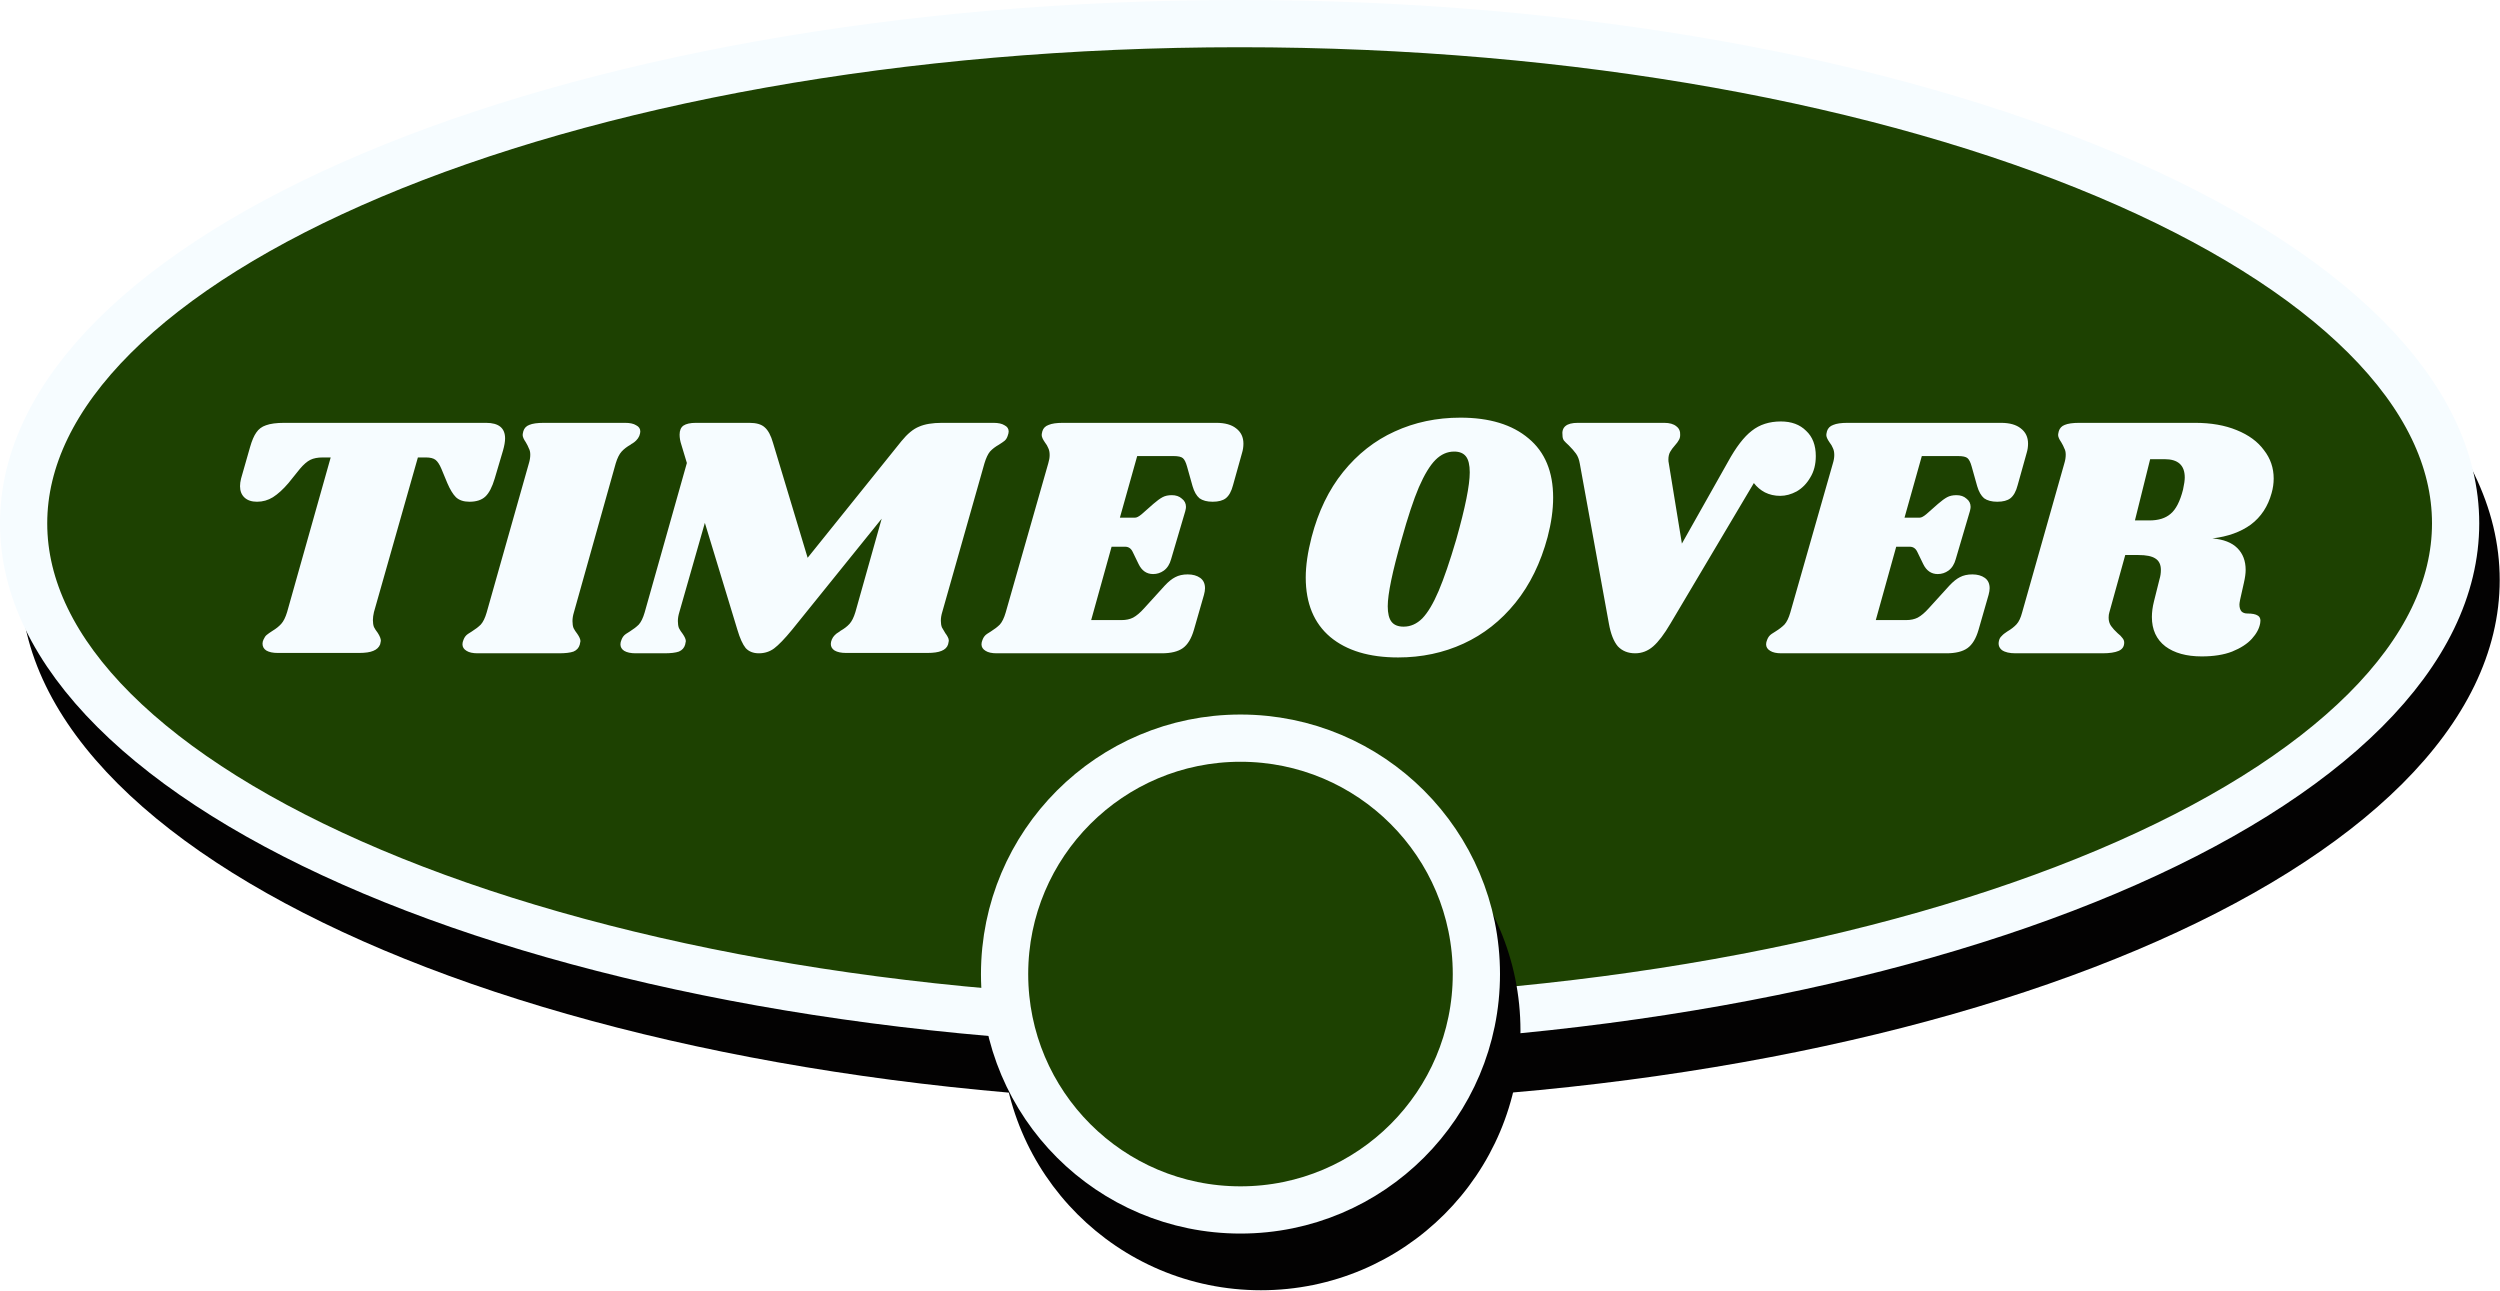
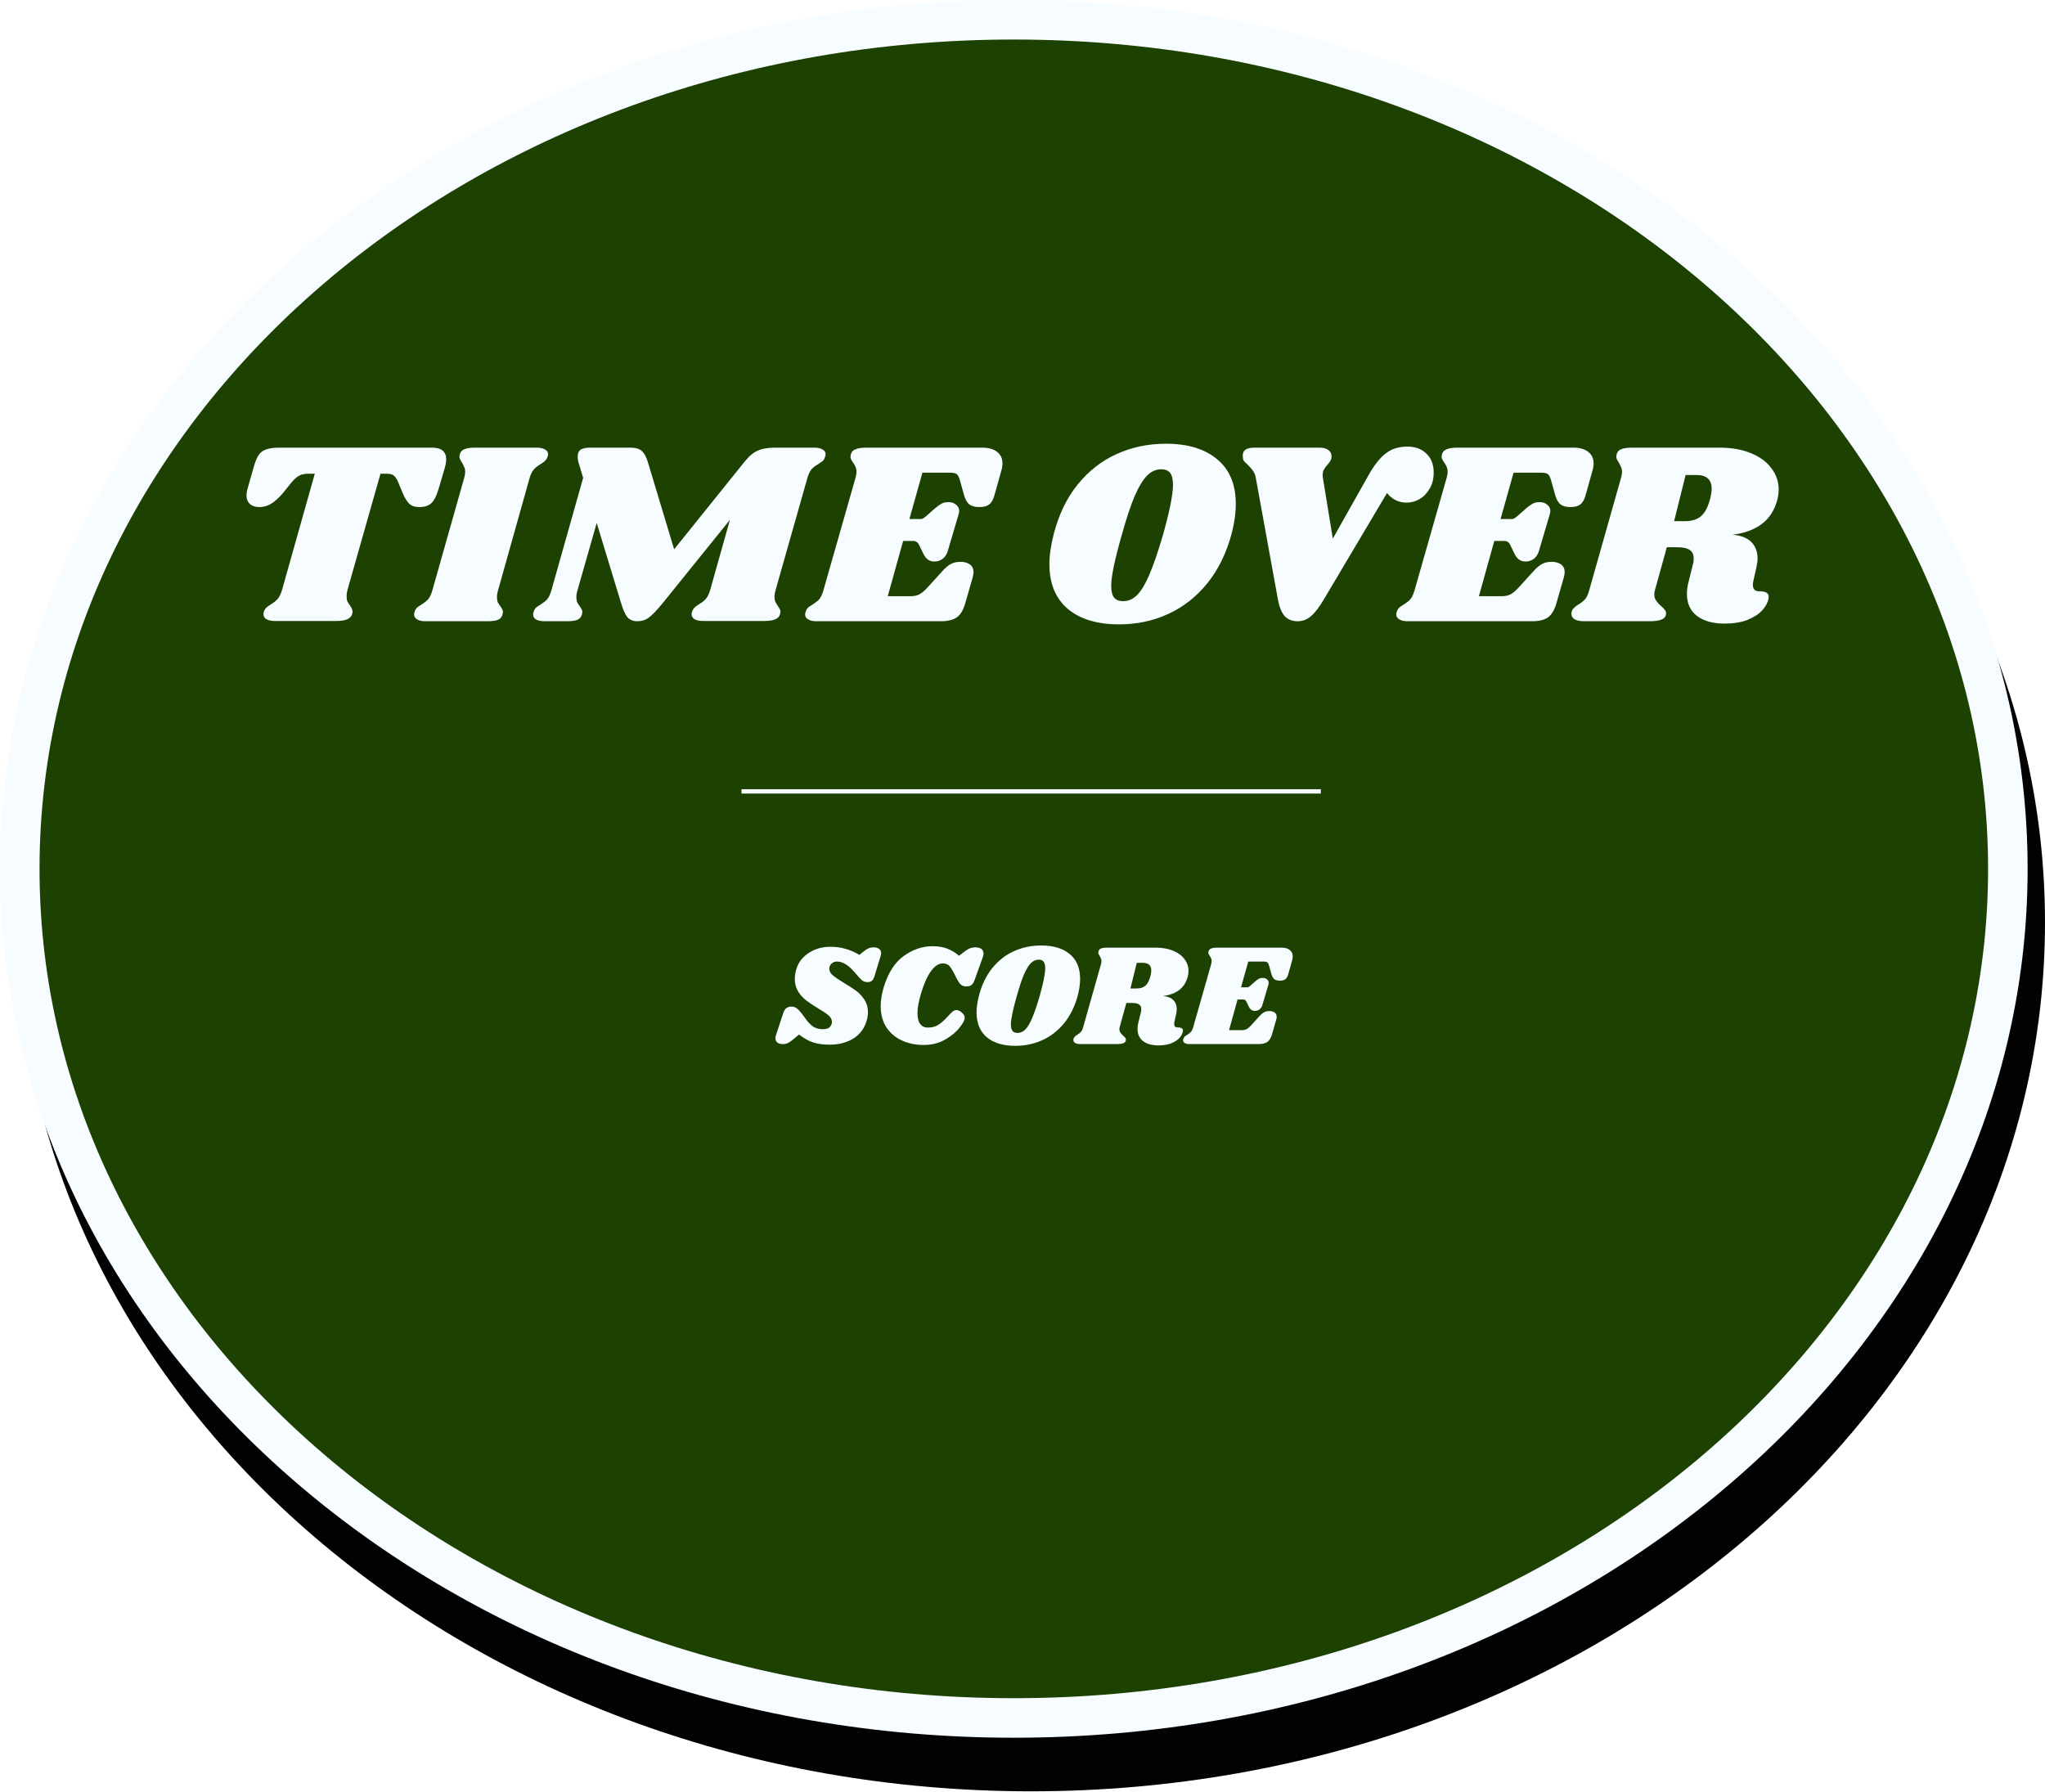
- <svg xmlns="http://www.w3.org/2000/svg" width="1445" height="746" viewBox="0 0 1445 746" fill="none">
-   <ellipse cx="728.33" cy="335.26" rx="716.5" ry="302.5" fill="#030202" />
-   <path d="M1419.35 302.5C1419.35 339.577 1401.61 376.09 1367.05 410.586C1332.44 445.135 1281.66 476.875 1217.83 503.825C1090.22 557.7 912.984 591.35 716.5 591.35C520.016 591.35 342.776 557.7 215.167 503.825C151.335 476.875 100.561 445.135 65.949 410.586C31.39 376.09 13.65 339.577 13.65 302.5C13.65 265.423 31.39 228.91 65.949 194.414C100.561 159.865 151.335 128.125 215.167 101.175C342.776 47.3 520.016 13.65 716.5 13.65C912.984 13.65 1090.22 47.3 1217.83 101.175C1281.66 128.125 1332.44 159.865 1367.05 194.414C1401.61 228.91 1419.35 265.423 1419.35 302.5Z" fill="#1D4101" stroke="#F6FCFF" stroke-width="27.3" />
-   <path d="M280.939 244.405C288.273 244.405 291.939 247.405 291.939 253.405C291.939 255.272 291.539 257.605 290.739 260.405L285.939 276.605C284.473 281.538 282.673 285.005 280.539 287.005C278.406 289.005 275.339 290.005 271.339 290.005C268.006 290.005 265.406 289.138 263.539 287.405C261.806 285.672 260.139 282.938 258.539 279.205L255.139 271.005C254.073 268.472 252.939 266.738 251.739 265.805C250.539 264.872 248.673 264.405 246.139 264.405H241.539L216.139 353.805C215.739 355.538 215.539 357.072 215.539 358.405C215.539 360.005 215.739 361.338 216.139 362.405C216.673 363.472 217.406 364.605 218.339 365.805C219.539 367.672 220.139 369.205 220.139 370.405C220.139 370.672 220.006 371.338 219.739 372.405C219.073 374.138 217.739 375.405 215.739 376.205C213.873 377.005 211.139 377.405 207.539 377.405H160.539C157.739 377.405 155.539 376.938 153.939 376.005C152.473 375.072 151.739 373.738 151.739 372.005C151.739 371.205 151.939 370.405 152.339 369.605C152.873 368.405 153.473 367.538 154.139 367.005C154.939 366.338 156.073 365.538 157.539 364.605C159.539 363.405 161.206 362.072 162.539 360.605C163.873 359.138 165.006 356.872 165.939 353.805L191.139 264.405H186.539C183.606 264.405 181.206 264.872 179.339 265.805C177.473 266.738 175.473 268.472 173.339 271.005L166.739 279.205C163.673 282.805 160.673 285.538 157.739 287.405C154.939 289.138 151.873 290.005 148.539 290.005C145.473 290.005 143.073 289.205 141.339 287.605C139.606 286.005 138.739 283.805 138.739 281.005C138.739 279.672 138.939 278.205 139.339 276.605L144.539 258.405C145.606 254.672 146.806 251.872 148.139 250.005C149.473 248.005 151.339 246.605 153.739 245.805C156.273 244.872 159.806 244.405 164.339 244.405H280.939ZM361.297 244.405C364.097 244.405 366.23 244.872 367.697 245.805C369.297 246.605 370.097 247.805 370.097 249.405C370.097 250.072 369.897 250.938 369.497 252.005C369.097 252.938 368.497 253.805 367.697 254.605C367.03 255.272 366.364 255.805 365.697 256.205C365.164 256.472 364.764 256.738 364.497 257.005C362.364 258.205 360.63 259.538 359.297 261.005C357.964 262.472 356.83 264.738 355.897 267.805L331.697 354.005C331.164 355.738 330.897 357.405 330.897 359.005C330.897 360.605 331.097 361.938 331.497 363.005C332.03 364.072 332.764 365.205 333.697 366.405C334.897 368.138 335.497 369.538 335.497 370.605C335.497 370.872 335.364 371.538 335.097 372.605C334.564 374.472 333.364 375.805 331.497 376.605C329.63 377.272 326.83 377.605 323.097 377.605H276.097C273.297 377.605 271.164 377.138 269.697 376.205C268.097 375.272 267.297 374.005 267.297 372.405C267.297 371.605 267.497 370.738 267.897 369.805C268.43 368.338 269.297 367.205 270.497 366.405C271.697 365.605 272.43 365.138 272.697 365.005C274.83 363.672 276.564 362.338 277.897 361.005C279.23 359.538 280.364 357.205 281.297 354.005L305.697 267.805C306.23 266.072 306.497 264.405 306.497 262.805C306.497 261.338 306.23 260.138 305.697 259.205C305.297 258.138 304.697 256.938 303.897 255.605C302.697 253.872 302.097 252.472 302.097 251.405C302.097 251.005 302.23 250.272 302.497 249.205C303.03 247.472 304.164 246.272 305.897 245.605C307.764 244.805 310.564 244.405 314.297 244.405H361.297ZM574.211 244.405C577.011 244.405 579.144 244.872 580.611 245.805C582.211 246.605 583.011 247.805 583.011 249.405C583.011 250.072 582.811 250.938 582.411 252.005C582.011 253.205 581.411 254.138 580.611 254.805C579.944 255.338 578.878 256.072 577.411 257.005C575.278 258.205 573.544 259.538 572.211 261.005C571.011 262.472 569.944 264.738 569.011 267.805L544.611 353.805C544.078 355.538 543.811 357.205 543.811 358.805C543.811 360.272 544.011 361.538 544.411 362.605C544.944 363.538 545.611 364.672 546.411 366.005C546.944 366.672 547.411 367.405 547.811 368.205C548.211 368.872 548.411 369.605 548.411 370.405C548.411 370.672 548.278 371.338 548.011 372.405C547.478 374.138 546.211 375.405 544.211 376.205C542.344 377.005 539.611 377.405 536.011 377.405H489.011C486.211 377.405 484.011 376.938 482.411 376.005C480.944 375.072 480.211 373.805 480.211 372.205C480.211 371.405 480.411 370.538 480.811 369.605C481.211 368.672 481.744 367.872 482.411 367.205C483.211 366.405 483.878 365.872 484.411 365.605C485.078 365.205 485.544 364.872 485.811 364.605C487.944 363.405 489.678 362.072 491.011 360.605C492.344 359.138 493.478 356.872 494.411 353.805L509.611 299.805L457.811 364.005C453.544 369.205 450.078 372.805 447.411 374.805C444.878 376.672 441.944 377.605 438.611 377.605C435.411 377.605 432.878 376.605 431.011 374.605C429.278 372.472 427.678 368.938 426.211 364.005L407.411 302.205L392.611 354.005C392.078 355.738 391.811 357.405 391.811 359.005C391.811 360.605 392.011 361.938 392.411 363.005C392.944 364.072 393.678 365.205 394.611 366.405C395.811 368.138 396.411 369.538 396.411 370.605C396.411 370.872 396.278 371.538 396.011 372.605C395.478 374.472 394.278 375.805 392.411 376.605C390.544 377.272 387.744 377.605 384.011 377.605H367.411C364.611 377.605 362.411 377.138 360.811 376.205C359.344 375.272 358.611 374.005 358.611 372.405C358.611 371.605 358.811 370.738 359.211 369.805C359.744 368.338 360.611 367.205 361.811 366.405C363.011 365.605 363.744 365.138 364.011 365.005C366.144 363.672 367.878 362.338 369.211 361.005C370.544 359.538 371.678 357.205 372.611 354.005L397.011 267.605L393.811 257.005C393.144 255.005 392.811 253.072 392.811 251.205C392.811 248.805 393.544 247.072 395.011 246.005C396.611 244.938 399.011 244.405 402.211 244.405H433.211C437.211 244.405 440.144 245.272 442.011 247.005C444.011 248.738 445.611 251.738 446.811 256.005L466.811 322.405L521.011 255.005C524.478 250.738 527.878 247.938 531.211 246.605C534.544 245.138 538.944 244.405 544.411 244.405H574.211ZM703.097 244.405C708.03 244.405 711.83 245.472 714.497 247.605C717.297 249.738 718.697 252.672 718.697 256.405C718.697 258.272 718.43 260.072 717.897 261.805L712.697 280.405C711.764 284.005 710.364 286.538 708.497 288.005C706.764 289.338 704.23 290.005 700.897 290.005C697.697 290.005 695.164 289.338 693.297 288.005C691.564 286.538 690.23 284.205 689.297 281.005L686.097 269.605C685.43 267.205 684.63 265.605 683.697 264.805C682.764 264.005 680.964 263.605 678.297 263.605H657.297L647.297 299.205H656.097C657.03 299.205 658.297 298.538 659.897 297.205L666.697 291.205C668.697 289.472 670.43 288.205 671.897 287.405C673.364 286.605 675.164 286.205 677.297 286.205C679.697 286.205 681.63 286.872 683.097 288.205C684.697 289.405 685.497 291.005 685.497 293.005C685.497 293.538 685.364 294.338 685.097 295.405L676.897 323.205C676.097 326.138 674.697 328.338 672.697 329.805C670.83 331.138 668.764 331.805 666.497 331.805C662.764 331.805 659.964 329.872 658.097 326.005L654.697 319.005C653.764 317.005 652.297 316.005 650.297 316.005H642.497L630.697 358.405H648.297C650.83 358.405 653.03 357.938 654.897 357.005C656.897 355.938 659.03 354.138 661.297 351.605L673.297 338.405C675.43 336.138 677.43 334.538 679.297 333.605C681.297 332.538 683.697 332.005 686.497 332.005C689.43 332.005 691.83 332.672 693.697 334.005C695.564 335.338 696.497 337.338 696.497 340.005C696.497 341.072 696.297 342.338 695.897 343.805L690.097 364.005C688.63 369.072 686.497 372.605 683.697 374.605C680.897 376.605 676.83 377.605 671.497 377.605H576.097C573.297 377.605 571.164 377.138 569.697 376.205C568.097 375.272 567.297 374.005 567.297 372.405C567.297 371.605 567.497 370.738 567.897 369.805C568.43 368.338 569.297 367.205 570.497 366.405C571.697 365.605 572.43 365.138 572.697 365.005C574.83 363.672 576.564 362.338 577.897 361.005C579.23 359.538 580.364 357.205 581.297 354.005L605.897 267.805C606.43 266.072 606.697 264.472 606.697 263.005C606.697 261.405 606.43 260.072 605.897 259.005C605.497 257.938 604.83 256.805 603.897 255.605C602.697 253.872 602.097 252.472 602.097 251.405C602.097 251.005 602.23 250.272 602.497 249.205C603.03 247.472 604.23 246.272 606.097 245.605C607.964 244.805 610.697 244.405 614.297 244.405H703.097ZM844.116 241.405C860.916 241.405 874.049 245.405 883.516 253.405C892.982 261.272 897.716 272.672 897.716 287.605C897.716 294.672 896.649 302.272 894.516 310.405C890.516 325.338 884.316 338.005 875.916 348.405C867.516 358.805 857.516 366.672 845.916 372.005C834.316 377.338 821.716 380.005 808.116 380.005C791.449 380.005 778.382 376.072 768.916 368.205C759.449 360.205 754.716 348.738 754.716 333.805C754.716 327.005 755.849 319.205 758.116 310.405C761.982 295.605 768.049 283.072 776.316 272.805C784.716 262.405 794.649 254.605 806.116 249.405C817.716 244.072 830.382 241.405 844.116 241.405ZM840.516 261.005C836.516 261.005 832.916 262.605 829.716 265.805C826.516 269.005 823.316 274.272 820.116 281.605C817.049 288.805 813.716 298.872 810.116 311.805C804.782 330.472 802.116 343.338 802.116 350.405C802.116 354.538 802.849 357.538 804.316 359.405C805.782 361.272 808.116 362.205 811.316 362.205C815.316 362.205 818.916 360.605 822.116 357.405C825.316 354.072 828.449 348.805 831.516 341.605C834.582 334.405 837.982 324.472 841.716 311.805C846.916 293.405 849.516 280.472 849.516 273.005C849.516 268.738 848.782 265.672 847.316 263.805C845.849 261.938 843.582 261.005 840.516 261.005ZM1049.53 263.605C1049.53 268.405 1048.47 272.538 1046.33 276.005C1044.33 279.472 1041.73 282.138 1038.53 284.005C1035.33 285.738 1032.13 286.605 1028.93 286.605C1025.73 286.605 1022.8 285.938 1020.13 284.605C1017.6 283.272 1015.47 281.472 1013.73 279.205L965.533 360.405C961.933 366.538 958.6 370.938 955.533 373.605C952.466 376.272 949 377.605 945.133 377.605C941 377.605 937.666 376.272 935.133 373.605C932.733 370.805 931 366.405 929.933 360.405L913.133 268.005C912.733 265.605 912 263.672 910.933 262.205C909.866 260.738 908.466 259.138 906.733 257.405C905.4 256.205 904.466 255.272 903.933 254.605C903.4 253.805 903.133 252.872 903.133 251.805C902.466 246.872 905.4 244.405 911.933 244.405H961.933C965 244.405 967.333 245.072 968.933 246.405C970.533 247.605 971.266 249.272 971.133 251.405C971.133 252.605 970.866 253.605 970.333 254.405C969.933 255.205 969.2 256.205 968.133 257.405C966.933 258.738 966 260.005 965.333 261.205C964.666 262.405 964.333 263.872 964.333 265.605C964.333 266.405 964.4 267.072 964.533 267.605L972.133 314.205L998.733 267.005C1003.4 258.472 1008 252.472 1012.53 249.005C1017.07 245.405 1022.67 243.605 1029.33 243.605C1035.47 243.605 1040.33 245.405 1043.93 249.005C1047.67 252.472 1049.53 257.338 1049.53 263.605ZM1156.61 244.405C1161.55 244.405 1165.35 245.472 1168.01 247.605C1170.81 249.738 1172.21 252.672 1172.21 256.405C1172.21 258.272 1171.95 260.072 1171.41 261.805L1166.21 280.405C1165.28 284.005 1163.88 286.538 1162.01 288.005C1160.28 289.338 1157.75 290.005 1154.41 290.005C1151.21 290.005 1148.68 289.338 1146.81 288.005C1145.08 286.538 1143.75 284.205 1142.81 281.005L1139.61 269.605C1138.95 267.205 1138.15 265.605 1137.21 264.805C1136.28 264.005 1134.48 263.605 1131.81 263.605H1110.81L1100.81 299.205H1109.61C1110.55 299.205 1111.81 298.538 1113.41 297.205L1120.21 291.205C1122.21 289.472 1123.95 288.205 1125.41 287.405C1126.88 286.605 1128.68 286.205 1130.81 286.205C1133.21 286.205 1135.15 286.872 1136.61 288.205C1138.21 289.405 1139.01 291.005 1139.01 293.005C1139.01 293.538 1138.88 294.338 1138.61 295.405L1130.41 323.205C1129.61 326.138 1128.21 328.338 1126.21 329.805C1124.35 331.138 1122.28 331.805 1120.01 331.805C1116.28 331.805 1113.48 329.872 1111.61 326.005L1108.21 319.005C1107.28 317.005 1105.81 316.005 1103.81 316.005H1096.01L1084.21 358.405H1101.81C1104.35 358.405 1106.55 357.938 1108.41 357.005C1110.41 355.938 1112.55 354.138 1114.81 351.605L1126.81 338.405C1128.95 336.138 1130.95 334.538 1132.81 333.605C1134.81 332.538 1137.21 332.005 1140.01 332.005C1142.95 332.005 1145.35 332.672 1147.21 334.005C1149.08 335.338 1150.01 337.338 1150.01 340.005C1150.01 341.072 1149.81 342.338 1149.41 343.805L1143.61 364.005C1142.15 369.072 1140.01 372.605 1137.21 374.605C1134.41 376.605 1130.35 377.605 1125.01 377.605H1029.61C1026.81 377.605 1024.68 377.138 1023.21 376.205C1021.61 375.272 1020.81 374.005 1020.81 372.405C1020.81 371.605 1021.01 370.738 1021.41 369.805C1021.95 368.338 1022.81 367.205 1024.01 366.405C1025.21 365.605 1025.95 365.138 1026.21 365.005C1028.35 363.672 1030.08 362.338 1031.41 361.005C1032.75 359.538 1033.88 357.205 1034.81 354.005L1059.41 267.805C1059.95 266.072 1060.21 264.472 1060.21 263.005C1060.21 261.405 1059.95 260.072 1059.41 259.005C1059.01 257.938 1058.35 256.805 1057.41 255.605C1056.21 253.872 1055.61 252.472 1055.61 251.405C1055.61 251.005 1055.75 250.272 1056.01 249.205C1056.55 247.472 1057.75 246.272 1059.61 245.605C1061.48 244.805 1064.21 244.405 1067.81 244.405H1156.61ZM1312.99 285.005C1310.86 292.738 1306.86 298.805 1300.99 303.205C1295.13 307.472 1287.73 310.138 1278.79 311.205C1285.19 311.738 1289.99 313.605 1293.19 316.805C1296.39 320.005 1297.99 324.205 1297.99 329.405C1297.99 331.405 1297.66 333.872 1296.99 336.805L1294.79 346.605C1294.53 347.938 1294.39 348.872 1294.39 349.405C1294.39 351.138 1294.79 352.472 1295.59 353.405C1296.39 354.205 1297.53 354.605 1298.99 354.605C1301.79 354.605 1303.79 355.005 1304.99 355.805C1306.33 356.605 1306.79 358.072 1306.39 360.205C1305.86 363.272 1304.26 366.272 1301.59 369.205C1298.93 372.138 1295.13 374.605 1290.19 376.605C1285.39 378.472 1279.53 379.405 1272.59 379.405C1263.79 379.405 1256.79 377.472 1251.59 373.605C1246.39 369.605 1243.79 363.938 1243.79 356.605C1243.79 353.805 1244.19 350.805 1244.99 347.605L1248.19 334.805C1248.73 333.072 1248.99 331.272 1248.99 329.405C1248.99 326.338 1247.93 324.138 1245.79 322.805C1243.79 321.472 1240.53 320.805 1235.99 320.805H1228.39L1219.19 354.005C1218.93 354.805 1218.79 355.805 1218.79 357.005C1218.79 358.872 1219.26 360.472 1220.19 361.805C1221.13 363.138 1222.39 364.538 1223.99 366.005C1225.19 366.938 1226.13 367.872 1226.79 368.805C1227.46 369.605 1227.79 370.472 1227.79 371.405C1227.79 373.672 1226.73 375.272 1224.59 376.205C1222.46 377.138 1219.33 377.605 1215.19 377.605H1164.99C1161.53 377.605 1158.93 377.005 1157.19 375.805C1155.46 374.472 1154.86 372.672 1155.39 370.405C1155.66 369.205 1156.19 368.272 1156.99 367.605C1157.66 366.805 1158.73 365.938 1160.19 365.005C1162.46 363.672 1164.26 362.272 1165.59 360.805C1166.93 359.338 1167.99 357.072 1168.79 354.005L1193.19 267.805C1193.73 266.072 1193.99 264.405 1193.99 262.805C1193.99 261.338 1193.73 260.138 1193.19 259.205C1192.79 258.138 1192.19 256.938 1191.39 255.605C1190.19 253.872 1189.59 252.472 1189.59 251.405C1189.59 251.005 1189.73 250.272 1189.99 249.205C1190.53 247.472 1191.66 246.272 1193.39 245.605C1195.26 244.805 1198.06 244.405 1201.79 244.405H1268.79C1277.99 244.405 1285.99 245.805 1292.79 248.605C1299.73 251.405 1304.99 255.272 1308.59 260.205C1312.33 265.005 1314.19 270.472 1314.19 276.605C1314.19 279.405 1313.79 282.205 1312.99 285.005ZM1261.79 283.005C1262.46 279.938 1262.79 277.605 1262.79 276.005C1262.79 268.938 1258.93 265.405 1251.19 265.405H1242.79L1233.99 300.805H1242.39C1247.59 300.805 1251.66 299.538 1254.59 297.005C1257.66 294.472 1260.06 289.805 1261.79 283.005Z" fill="#F6FCFF" />
-   <circle cx="728.83" cy="595.76" r="150" fill="#030202" />
-   <circle cx="717" cy="563" r="136.35" fill="#1D4101" stroke="#F6FCFF" stroke-width="27.3" />
+ <svg xmlns="http://www.w3.org/2000/svg" width="1412" height="1237" viewBox="0 0 1412 1237" fill="none">
+   <ellipse cx="712" cy="637" rx="700" ry="600" fill="#030202" />
+   <path d="M1386.35 600C1386.35 921.934 1081.11 1186.35 700 1186.35C318.889 1186.35 13.65 921.934 13.65 600C13.65 278.066 318.889 13.65 700 13.65C1081.11 13.65 1386.35 278.066 1386.35 600Z" fill="#1D4101" stroke="#F6FCFF" stroke-width="27.3" />
+   <path d="M573.4 653.8C577.133 653.8 580.567 654.267 583.7 655.2C586.9 656.067 590.133 657.467 593.4 659.4L595.7 657.5C597.3 656.233 598.6 655.367 599.6 654.9C600.667 654.433 601.867 654.2 603.2 654.2C604.8 654.2 606.067 654.567 607 655.3C607.933 655.967 608.4 656.967 608.4 658.3C608.4 658.833 608.3 659.4 608.1 660L603.9 673.8C603.433 675.4 602.833 676.533 602.1 677.2C601.433 677.867 600.4 678.2 599 678.2C597.533 678.2 596.233 677.767 595.1 676.9C594.033 675.967 592.333 674.1 590 671.3C587.667 668.633 585.533 666.767 583.6 665.7C581.733 664.567 579.8 664 577.8 664C576.333 664 575.1 664.5 574.1 665.5C573.1 666.433 572.6 667.6 572.6 669C572.6 670.6 573.4 672.1 575 673.5C576.6 674.833 579.1 676.533 582.5 678.6C585.967 680.667 588.833 682.533 591.1 684.2C593.367 685.867 595.3 687.933 596.9 690.4C598.5 692.867 599.3 695.7 599.3 698.9C599.3 700.967 598.967 703.033 598.3 705.1C596.7 710.433 593.6 714.5 589 717.3C584.4 720.033 579.033 721.4 572.9 721.4C568.3 721.4 564.433 720.867 561.3 719.8C558.167 718.733 554.967 716.933 551.7 714.4L548.1 717.4C546.433 718.8 545.067 719.767 544 720.3C542.933 720.767 541.733 721 540.4 721C538.867 721 537.633 720.633 536.7 719.9C535.833 719.167 535.4 718.167 535.4 716.9C535.4 716.233 535.533 715.533 535.8 714.8L540.7 699.9C541.233 698.167 541.967 696.933 542.9 696.2C543.833 695.467 545.033 695.1 546.5 695.1C548.033 695.1 549.4 695.633 550.6 696.7C551.867 697.767 553.5 699.7 555.5 702.5C557.633 705.567 559.6 707.7 561.4 708.9C563.267 710.1 565.467 710.7 568 710.7C569.8 710.7 571.167 710.433 572.1 709.9C573.1 709.3 573.8 708.367 574.2 707.1C574.333 706.767 574.4 706.267 574.4 705.6C574.4 704 573.633 702.533 572.1 701.2C570.567 699.867 568.2 698.267 565 696.4C561.6 694.333 558.833 692.5 556.7 690.9C554.567 689.233 552.7 687.167 551.1 684.7C549.567 682.233 548.8 679.333 548.8 676C548.8 673.667 549.167 671.367 549.9 669.1C551.3 664.5 554.167 660.8 558.5 658C562.833 655.2 567.8 653.8 573.4 653.8ZM637.792 721.6C632.192 721.6 627.159 720.567 622.692 718.5C618.226 716.433 614.659 713.4 611.992 709.4C609.392 705.333 608.092 700.433 608.092 694.7C608.092 690.7 608.792 686.367 610.192 681.7C613.259 671.7 617.892 664.5 624.092 660.1C630.292 655.633 636.926 653.4 643.992 653.4C647.792 653.4 651.159 653.967 654.092 655.1C657.026 656.233 659.726 657.867 662.192 660L664.892 657.9C666.692 656.5 668.192 655.533 669.392 655C670.659 654.467 672.059 654.2 673.592 654.2C675.259 654.2 676.592 654.567 677.592 655.3C678.592 656.033 679.092 657.1 679.092 658.5C679.092 659.233 678.959 659.967 678.692 660.7L673.092 676.3C672.492 678.1 671.759 679.367 670.892 680.1C670.092 680.833 668.859 681.2 667.192 681.2C665.459 681.2 664.026 680.6 662.892 679.4C661.826 678.133 660.592 676 659.192 673C657.592 669.867 656.292 667.8 655.292 666.8C654.292 665.8 652.826 665.3 650.892 665.3C648.159 665.3 645.526 667 642.992 670.4C640.459 673.733 638.159 678.767 636.092 685.5C634.359 691.167 633.492 695.9 633.492 699.7C633.492 703.033 634.126 705.533 635.392 707.2C636.659 708.8 638.359 709.6 640.492 709.6C643.626 709.6 646.192 708.9 648.192 707.5C650.259 706.1 652.359 704.2 654.492 701.8C655.826 700.333 656.892 699.267 657.692 698.6C658.559 697.867 659.459 697.5 660.392 697.5C661.592 697.5 662.859 698.1 664.192 699.3C665.526 700.5 666.159 701.7 666.092 702.9C666.159 704.367 664.959 706.633 662.492 709.7C660.092 712.767 656.726 715.533 652.392 718C648.126 720.4 643.259 721.6 637.792 721.6ZM718.977 652.9C727.377 652.9 733.944 654.9 738.677 658.9C743.411 662.833 745.777 668.533 745.777 676C745.777 679.533 745.244 683.333 744.177 687.4C742.177 694.867 739.077 701.2 734.877 706.4C730.677 711.6 725.677 715.533 719.877 718.2C714.077 720.867 707.777 722.2 700.977 722.2C692.644 722.2 686.111 720.233 681.377 716.3C676.644 712.3 674.277 706.567 674.277 699.1C674.277 695.7 674.844 691.8 675.977 687.4C677.911 680 680.944 673.733 685.077 668.6C689.277 663.4 694.244 659.5 699.977 656.9C705.777 654.233 712.111 652.9 718.977 652.9ZM717.177 662.7C715.177 662.7 713.377 663.5 711.777 665.1C710.177 666.7 708.577 669.333 706.977 673C705.444 676.6 703.777 681.633 701.977 688.1C699.311 697.433 697.977 703.867 697.977 707.4C697.977 709.467 698.344 710.967 699.077 711.9C699.811 712.833 700.977 713.3 702.577 713.3C704.577 713.3 706.377 712.5 707.977 710.9C709.577 709.233 711.144 706.6 712.677 703C714.211 699.4 715.911 694.433 717.777 688.1C720.377 678.9 721.677 672.433 721.677 668.7C721.677 666.567 721.311 665.033 720.577 664.1C719.844 663.167 718.711 662.7 717.177 662.7ZM820.017 674.7C818.951 678.567 816.951 681.6 814.017 683.8C811.084 685.933 807.384 687.267 802.917 687.8C806.117 688.067 808.517 689 810.117 690.6C811.717 692.2 812.517 694.3 812.517 696.9C812.517 697.9 812.351 699.133 812.017 700.6L810.917 705.5C810.784 706.167 810.717 706.633 810.717 706.9C810.717 707.767 810.917 708.433 811.317 708.9C811.717 709.3 812.284 709.5 813.017 709.5C814.417 709.5 815.417 709.7 816.017 710.1C816.684 710.5 816.917 711.233 816.717 712.3C816.451 713.833 815.651 715.333 814.317 716.8C812.984 718.267 811.084 719.5 808.617 720.5C806.217 721.433 803.284 721.9 799.817 721.9C795.417 721.9 791.917 720.933 789.317 719C786.717 717 785.417 714.167 785.417 710.5C785.417 709.1 785.617 707.6 786.017 706L787.617 699.6C787.884 698.733 788.017 697.833 788.017 696.9C788.017 695.367 787.484 694.267 786.417 693.6C785.417 692.933 783.784 692.6 781.517 692.6H777.717L773.117 709.2C772.984 709.6 772.917 710.1 772.917 710.7C772.917 711.633 773.151 712.433 773.617 713.1C774.084 713.767 774.717 714.467 775.517 715.2C776.117 715.667 776.584 716.133 776.917 716.6C777.251 717 777.417 717.433 777.417 717.9C777.417 719.033 776.884 719.833 775.817 720.3C774.751 720.767 773.184 721 771.117 721H746.017C744.284 721 742.984 720.7 742.117 720.1C741.251 719.433 740.951 718.533 741.217 717.4C741.351 716.8 741.617 716.333 742.017 716C742.351 715.6 742.884 715.167 743.617 714.7C744.751 714.033 745.651 713.333 746.317 712.6C746.984 711.867 747.517 710.733 747.917 709.2L760.117 666.1C760.384 665.233 760.517 664.4 760.517 663.6C760.517 662.867 760.384 662.267 760.117 661.8C759.917 661.267 759.617 660.667 759.217 660C758.617 659.133 758.317 658.433 758.317 657.9C758.317 657.7 758.384 657.333 758.517 656.8C758.784 655.933 759.351 655.333 760.217 655C761.151 654.6 762.551 654.4 764.417 654.4H797.917C802.517 654.4 806.517 655.1 809.917 656.5C813.384 657.9 816.017 659.833 817.817 662.3C819.684 664.7 820.617 667.433 820.617 670.5C820.617 671.9 820.417 673.3 820.017 674.7ZM794.417 673.7C794.751 672.167 794.917 671 794.917 670.2C794.917 666.667 792.984 664.9 789.117 664.9H784.917L780.517 682.6H784.717C787.317 682.6 789.351 681.967 790.817 680.7C792.351 679.433 793.551 677.1 794.417 673.7ZM884.796 654.4C887.263 654.4 889.163 654.933 890.496 656C891.896 657.067 892.596 658.533 892.596 660.4C892.596 661.333 892.463 662.233 892.196 663.1L889.596 672.4C889.129 674.2 888.429 675.467 887.496 676.2C886.629 676.867 885.363 677.2 883.696 677.2C882.096 677.2 880.829 676.867 879.896 676.2C879.029 675.467 878.363 674.3 877.896 672.7L876.296 667C875.963 665.8 875.563 665 875.096 664.6C874.629 664.2 873.729 664 872.396 664H861.896L856.896 681.8H861.296C861.763 681.8 862.396 681.467 863.196 680.8L866.596 677.8C867.596 676.933 868.463 676.3 869.196 675.9C869.929 675.5 870.829 675.3 871.896 675.3C873.096 675.3 874.063 675.633 874.796 676.3C875.596 676.9 875.996 677.7 875.996 678.7C875.996 678.967 875.929 679.367 875.796 679.9L871.696 693.8C871.296 695.267 870.596 696.367 869.596 697.1C868.663 697.767 867.629 698.1 866.496 698.1C864.629 698.1 863.229 697.133 862.296 695.2L860.596 691.7C860.129 690.7 859.396 690.2 858.396 690.2H854.496L848.596 711.4H857.396C858.663 711.4 859.763 711.167 860.696 710.7C861.696 710.167 862.763 709.267 863.896 708L869.896 701.4C870.963 700.267 871.963 699.467 872.896 699C873.896 698.467 875.096 698.2 876.496 698.2C877.963 698.2 879.163 698.533 880.096 699.2C881.029 699.867 881.496 700.867 881.496 702.2C881.496 702.733 881.396 703.367 881.196 704.1L878.296 714.2C877.563 716.733 876.496 718.5 875.096 719.5C873.696 720.5 871.663 721 868.996 721H821.296C819.896 721 818.829 720.767 818.096 720.3C817.296 719.833 816.896 719.2 816.896 718.4C816.896 718 816.996 717.567 817.196 717.1C817.463 716.367 817.896 715.8 818.496 715.4C819.096 715 819.463 714.767 819.596 714.7C820.663 714.033 821.529 713.367 822.196 712.7C822.863 711.967 823.429 710.8 823.896 709.2L836.196 666.1C836.463 665.233 836.596 664.433 836.596 663.7C836.596 662.9 836.463 662.233 836.196 661.7C835.996 661.167 835.663 660.6 835.196 660C834.596 659.133 834.296 658.433 834.296 657.9C834.296 657.7 834.363 657.333 834.496 656.8C834.763 655.933 835.363 655.333 836.296 655C837.229 654.6 838.596 654.4 840.396 654.4H884.796Z" fill="#F6FCFF" />
+   <path d="M298.18 309.12C304.78 309.12 308.08 311.82 308.08 317.22C308.08 318.9 307.72 321 307 323.52L302.68 338.1C301.36 342.54 299.74 345.66 297.82 347.46C295.9 349.26 293.14 350.16 289.54 350.16C286.54 350.16 284.2 349.38 282.52 347.82C280.96 346.26 279.46 343.8 278.02 340.44L274.96 333.06C274 330.78 272.98 329.22 271.9 328.38C270.82 327.54 269.14 327.12 266.86 327.12H262.72L239.86 407.58C239.5 409.14 239.32 410.52 239.32 411.72C239.32 413.16 239.5 414.36 239.86 415.32C240.34 416.28 241 417.3 241.84 418.38C242.92 420.06 243.46 421.44 243.46 422.52C243.46 422.76 243.34 423.36 243.1 424.32C242.5 425.88 241.3 427.02 239.5 427.74C237.82 428.46 235.36 428.82 232.12 428.82H189.82C187.3 428.82 185.32 428.4 183.88 427.56C182.56 426.72 181.9 425.52 181.9 423.96C181.9 423.24 182.08 422.52 182.44 421.8C182.92 420.72 183.46 419.94 184.06 419.46C184.78 418.86 185.8 418.14 187.12 417.3C188.92 416.22 190.42 415.02 191.62 413.7C192.82 412.38 193.84 410.34 194.68 407.58L217.36 327.12H213.22C210.58 327.12 208.42 327.54 206.74 328.38C205.06 329.22 203.26 330.78 201.34 333.06L195.4 340.44C192.64 343.68 189.94 346.14 187.3 347.82C184.78 349.38 182.02 350.16 179.02 350.16C176.26 350.16 174.1 349.44 172.54 348C170.98 346.56 170.2 344.58 170.2 342.06C170.2 340.86 170.38 339.54 170.74 338.1L175.42 321.72C176.38 318.36 177.46 315.84 178.66 314.16C179.86 312.36 181.54 311.1 183.7 310.38C185.98 309.54 189.16 309.12 193.24 309.12H298.18ZM370.502 309.12C373.022 309.12 374.942 309.54 376.262 310.38C377.702 311.1 378.422 312.18 378.422 313.62C378.422 314.22 378.242 315 377.882 315.96C377.522 316.8 376.982 317.58 376.262 318.3C375.662 318.9 375.062 319.38 374.462 319.74C373.982 319.98 373.622 320.22 373.382 320.46C371.462 321.54 369.902 322.74 368.702 324.06C367.502 325.38 366.482 327.42 365.642 330.18L343.862 407.76C343.382 409.32 343.142 410.82 343.142 412.26C343.142 413.7 343.322 414.9 343.682 415.86C344.162 416.82 344.822 417.84 345.662 418.92C346.742 420.48 347.282 421.74 347.282 422.7C347.282 422.94 347.162 423.54 346.922 424.5C346.442 426.18 345.362 427.38 343.682 428.1C342.002 428.7 339.482 429 336.122 429H293.822C291.302 429 289.382 428.58 288.062 427.74C286.622 426.9 285.902 425.76 285.902 424.32C285.902 423.6 286.082 422.82 286.442 421.98C286.922 420.66 287.702 419.64 288.782 418.92C289.862 418.2 290.522 417.78 290.762 417.66C292.682 416.46 294.242 415.26 295.442 414.06C296.642 412.74 297.662 410.64 298.502 407.76L320.462 330.18C320.942 328.62 321.182 327.12 321.182 325.68C321.182 324.36 320.942 323.28 320.462 322.44C320.102 321.48 319.562 320.4 318.842 319.2C317.762 317.64 317.222 316.38 317.222 315.42C317.222 315.06 317.342 314.4 317.582 313.44C318.062 311.88 319.082 310.8 320.642 310.2C322.322 309.48 324.842 309.12 328.202 309.12H370.502ZM562.125 309.12C564.645 309.12 566.565 309.54 567.885 310.38C569.325 311.1 570.045 312.18 570.045 313.62C570.045 314.22 569.865 315 569.505 315.96C569.145 317.04 568.605 317.88 567.885 318.48C567.285 318.96 566.325 319.62 565.005 320.46C563.085 321.54 561.525 322.74 560.325 324.06C559.245 325.38 558.285 327.42 557.445 330.18L535.485 407.58C535.005 409.14 534.765 410.64 534.765 412.08C534.765 413.4 534.945 414.54 535.305 415.5C535.785 416.34 536.385 417.36 537.105 418.56C537.585 419.16 538.005 419.82 538.365 420.54C538.725 421.14 538.905 421.8 538.905 422.52C538.905 422.76 538.785 423.36 538.545 424.32C538.065 425.88 536.925 427.02 535.125 427.74C533.445 428.46 530.985 428.82 527.745 428.82H485.445C482.925 428.82 480.945 428.4 479.505 427.56C478.185 426.72 477.525 425.58 477.525 424.14C477.525 423.42 477.705 422.64 478.065 421.8C478.425 420.96 478.905 420.24 479.505 419.64C480.225 418.92 480.825 418.44 481.305 418.2C481.905 417.84 482.325 417.54 482.565 417.3C484.485 416.22 486.045 415.02 487.245 413.7C488.445 412.38 489.465 410.34 490.305 407.58L503.985 358.98L457.365 416.76C453.525 421.44 450.405 424.68 448.005 426.48C445.725 428.16 443.085 429 440.085 429C437.205 429 434.925 428.1 433.245 426.3C431.685 424.38 430.245 421.2 428.925 416.76L412.005 361.14L398.685 407.76C398.205 409.32 397.965 410.82 397.965 412.26C397.965 413.7 398.145 414.9 398.505 415.86C398.985 416.82 399.645 417.84 400.485 418.92C401.565 420.48 402.105 421.74 402.105 422.7C402.105 422.94 401.985 423.54 401.745 424.5C401.265 426.18 400.185 427.38 398.505 428.1C396.825 428.7 394.305 429 390.945 429H376.005C373.485 429 371.505 428.58 370.065 427.74C368.745 426.9 368.085 425.76 368.085 424.32C368.085 423.6 368.265 422.82 368.625 421.98C369.105 420.66 369.885 419.64 370.965 418.92C372.045 418.2 372.705 417.78 372.945 417.66C374.865 416.46 376.425 415.26 377.625 414.06C378.825 412.74 379.845 410.64 380.685 407.76L402.645 330L399.765 320.46C399.165 318.66 398.865 316.92 398.865 315.24C398.865 313.08 399.525 311.52 400.845 310.56C402.285 309.6 404.445 309.12 407.325 309.12H435.225C438.825 309.12 441.465 309.9 443.145 311.46C444.945 313.02 446.385 315.72 447.465 319.56L465.465 379.32L514.245 318.66C517.365 314.82 520.425 312.3 523.425 311.1C526.425 309.78 530.385 309.12 535.305 309.12H562.125ZM678.122 309.12C682.562 309.12 685.982 310.08 688.382 312C690.902 313.92 692.162 316.56 692.162 319.92C692.162 321.6 691.922 323.22 691.442 324.78L686.762 341.52C685.922 344.76 684.662 347.04 682.982 348.36C681.422 349.56 679.142 350.16 676.142 350.16C673.262 350.16 670.982 349.56 669.302 348.36C667.742 347.04 666.542 344.94 665.702 342.06L662.822 331.8C662.222 329.64 661.502 328.2 660.662 327.48C659.822 326.76 658.202 326.4 655.802 326.4H636.902L627.902 358.44H635.822C636.662 358.44 637.802 357.84 639.242 356.64L645.362 351.24C647.162 349.68 648.722 348.54 650.042 347.82C651.362 347.1 652.982 346.74 654.902 346.74C657.062 346.74 658.802 347.34 660.122 348.54C661.562 349.62 662.282 351.06 662.282 352.86C662.282 353.34 662.162 354.06 661.922 355.02L654.542 380.04C653.822 382.68 652.562 384.66 650.762 385.98C649.082 387.18 647.222 387.78 645.182 387.78C641.822 387.78 639.302 386.04 637.622 382.56L634.562 376.26C633.722 374.46 632.402 373.56 630.602 373.56H623.582L612.962 411.72H628.802C631.082 411.72 633.062 411.3 634.742 410.46C636.542 409.5 638.462 407.88 640.502 405.6L651.302 393.72C653.222 391.68 655.022 390.24 656.702 389.4C658.502 388.44 660.662 387.96 663.182 387.96C665.822 387.96 667.982 388.56 669.662 389.76C671.342 390.96 672.182 392.76 672.182 395.16C672.182 396.12 672.002 397.26 671.642 398.58L666.422 416.76C665.102 421.32 663.182 424.5 660.662 426.3C658.142 428.1 654.482 429 649.682 429H563.822C561.302 429 559.382 428.58 558.062 427.74C556.622 426.9 555.902 425.76 555.902 424.32C555.902 423.6 556.082 422.82 556.442 421.98C556.922 420.66 557.702 419.64 558.782 418.92C559.862 418.2 560.522 417.78 560.762 417.66C562.682 416.46 564.242 415.26 565.442 414.06C566.642 412.74 567.662 410.64 568.502 407.76L590.642 330.18C591.122 328.62 591.362 327.18 591.362 325.86C591.362 324.42 591.122 323.22 590.642 322.26C590.282 321.3 589.682 320.28 588.842 319.2C587.762 317.64 587.222 316.38 587.222 315.42C587.222 315.06 587.342 314.4 587.582 313.44C588.062 311.88 589.142 310.8 590.822 310.2C592.502 309.48 594.962 309.12 598.202 309.12H678.122ZM805.039 306.42C820.159 306.42 831.979 310.02 840.499 317.22C849.019 324.3 853.279 334.56 853.279 348C853.279 354.36 852.319 361.2 850.399 368.52C846.799 381.96 841.219 393.36 833.659 402.72C826.099 412.08 817.099 419.16 806.659 423.96C796.219 428.76 784.879 431.16 772.639 431.16C757.639 431.16 745.879 427.62 737.359 420.54C728.839 413.34 724.579 403.02 724.579 389.58C724.579 383.46 725.599 376.44 727.639 368.52C731.119 355.2 736.579 343.92 744.019 334.68C751.579 325.32 760.519 318.3 770.839 313.62C781.279 308.82 792.679 306.42 805.039 306.42ZM801.799 324.06C798.199 324.06 794.959 325.5 792.079 328.38C789.199 331.26 786.319 336 783.439 342.6C780.679 349.08 777.679 358.14 774.439 369.78C769.639 386.58 767.239 398.16 767.239 404.52C767.239 408.24 767.899 410.94 769.219 412.62C770.539 414.3 772.639 415.14 775.519 415.14C779.119 415.14 782.359 413.7 785.239 410.82C788.119 407.82 790.939 403.08 793.699 396.6C796.459 390.12 799.519 381.18 802.879 369.78C807.559 353.22 809.899 341.58 809.899 334.86C809.899 331.02 809.239 328.26 807.919 326.58C806.599 324.9 804.559 324.06 801.799 324.06ZM989.914 326.4C989.914 330.72 988.954 334.44 987.034 337.56C985.234 340.68 982.894 343.08 980.014 344.76C977.134 346.32 974.254 347.1 971.374 347.1C968.494 347.1 965.854 346.5 963.454 345.3C961.174 344.1 959.254 342.48 957.694 340.44L914.314 413.52C911.074 419.04 908.074 423 905.314 425.4C902.554 427.8 899.434 429 895.954 429C892.234 429 889.234 427.8 886.954 425.4C884.794 422.88 883.234 418.92 882.274 413.52L867.154 330.36C866.794 328.2 866.134 326.46 865.174 325.14C864.214 323.82 862.954 322.38 861.394 320.82C860.194 319.74 859.354 318.9 858.874 318.3C858.394 317.58 858.154 316.74 858.154 315.78C857.554 311.34 860.194 309.12 866.074 309.12H911.074C913.834 309.12 915.934 309.72 917.374 310.92C918.814 312 919.474 313.5 919.354 315.42C919.354 316.5 919.114 317.4 918.634 318.12C918.274 318.84 917.614 319.74 916.654 320.82C915.574 322.02 914.734 323.16 914.134 324.24C913.534 325.32 913.234 326.64 913.234 328.2C913.234 328.92 913.294 329.52 913.414 330L920.254 371.94L944.194 329.46C948.394 321.78 952.534 316.38 956.614 313.26C960.694 310.02 965.734 308.4 971.734 308.4C977.254 308.4 981.634 310.02 984.874 313.26C988.234 316.38 989.914 320.76 989.914 326.4ZM1086.29 309.12C1090.73 309.12 1094.15 310.08 1096.55 312C1099.07 313.92 1100.33 316.56 1100.33 319.92C1100.33 321.6 1100.09 323.22 1099.61 324.78L1094.93 341.52C1094.09 344.76 1092.83 347.04 1091.15 348.36C1089.59 349.56 1087.31 350.16 1084.31 350.16C1081.43 350.16 1079.15 349.56 1077.47 348.36C1075.91 347.04 1074.71 344.94 1073.87 342.06L1070.99 331.8C1070.39 329.64 1069.67 328.2 1068.83 327.48C1067.99 326.76 1066.37 326.4 1063.97 326.4H1045.07L1036.07 358.44H1043.99C1044.83 358.44 1045.97 357.84 1047.41 356.64L1053.53 351.24C1055.33 349.68 1056.89 348.54 1058.21 347.82C1059.53 347.1 1061.15 346.74 1063.07 346.74C1065.23 346.74 1066.97 347.34 1068.29 348.54C1069.73 349.62 1070.45 351.06 1070.45 352.86C1070.45 353.34 1070.33 354.06 1070.09 355.02L1062.71 380.04C1061.99 382.68 1060.73 384.66 1058.93 385.98C1057.25 387.18 1055.39 387.78 1053.35 387.78C1049.99 387.78 1047.47 386.04 1045.79 382.56L1042.73 376.26C1041.89 374.46 1040.57 373.56 1038.77 373.56H1031.75L1021.13 411.72H1036.97C1039.25 411.72 1041.23 411.3 1042.91 410.46C1044.71 409.5 1046.63 407.88 1048.67 405.6L1059.47 393.72C1061.39 391.68 1063.19 390.24 1064.87 389.4C1066.67 388.44 1068.83 387.96 1071.35 387.96C1073.99 387.96 1076.15 388.56 1077.83 389.76C1079.51 390.96 1080.35 392.76 1080.35 395.16C1080.35 396.12 1080.17 397.26 1079.81 398.58L1074.59 416.76C1073.27 421.32 1071.35 424.5 1068.83 426.3C1066.31 428.1 1062.65 429 1057.85 429H971.986C969.466 429 967.546 428.58 966.226 427.74C964.786 426.9 964.066 425.76 964.066 424.32C964.066 423.6 964.246 422.82 964.606 421.98C965.086 420.66 965.866 419.64 966.946 418.92C968.026 418.2 968.686 417.78 968.926 417.66C970.846 416.46 972.406 415.26 973.606 414.06C974.806 412.74 975.826 410.64 976.666 407.76L998.806 330.18C999.286 328.62 999.526 327.18 999.526 325.86C999.526 324.42 999.286 323.22 998.806 322.26C998.446 321.3 997.846 320.28 997.006 319.2C995.926 317.64 995.386 316.38 995.386 315.42C995.386 315.06 995.506 314.4 995.746 313.44C996.226 311.88 997.306 310.8 998.986 310.2C1000.67 309.48 1003.13 309.12 1006.37 309.12H1086.29ZM1227.03 345.66C1225.11 352.62 1221.51 358.08 1216.23 362.04C1210.95 365.88 1204.29 368.28 1196.25 369.24C1202.01 369.72 1206.33 371.4 1209.21 374.28C1212.09 377.16 1213.53 380.94 1213.53 385.62C1213.53 387.42 1213.23 389.64 1212.63 392.28L1210.65 401.1C1210.41 402.3 1210.29 403.14 1210.29 403.62C1210.29 405.18 1210.65 406.38 1211.37 407.22C1212.09 407.94 1213.11 408.3 1214.43 408.3C1216.95 408.3 1218.75 408.66 1219.83 409.38C1221.03 410.1 1221.45 411.42 1221.09 413.34C1220.61 416.1 1219.17 418.8 1216.77 421.44C1214.37 424.08 1210.95 426.3 1206.51 428.1C1202.19 429.78 1196.91 430.62 1190.67 430.62C1182.75 430.62 1176.45 428.88 1171.77 425.4C1167.09 421.8 1164.75 416.7 1164.75 410.1C1164.75 407.58 1165.11 404.88 1165.83 402L1168.71 390.48C1169.19 388.92 1169.43 387.3 1169.43 385.62C1169.43 382.86 1168.47 380.88 1166.55 379.68C1164.75 378.48 1161.81 377.88 1157.73 377.88H1150.89L1142.61 407.76C1142.37 408.48 1142.25 409.38 1142.25 410.46C1142.25 412.14 1142.67 413.58 1143.51 414.78C1144.35 415.98 1145.49 417.24 1146.93 418.56C1148.01 419.4 1148.85 420.24 1149.45 421.08C1150.05 421.8 1150.35 422.58 1150.35 423.42C1150.35 425.46 1149.39 426.9 1147.47 427.74C1145.55 428.58 1142.73 429 1139.01 429H1093.83C1090.71 429 1088.37 428.46 1086.81 427.38C1085.25 426.18 1084.71 424.56 1085.19 422.52C1085.43 421.44 1085.91 420.6 1086.63 420C1087.23 419.28 1088.19 418.5 1089.51 417.66C1091.55 416.46 1093.17 415.2 1094.37 413.88C1095.57 412.56 1096.53 410.52 1097.25 407.76L1119.21 330.18C1119.69 328.62 1119.93 327.12 1119.93 325.68C1119.93 324.36 1119.69 323.28 1119.21 322.44C1118.85 321.48 1118.31 320.4 1117.59 319.2C1116.51 317.64 1115.97 316.38 1115.97 315.42C1115.97 315.06 1116.09 314.4 1116.33 313.44C1116.81 311.88 1117.83 310.8 1119.39 310.2C1121.07 309.48 1123.59 309.12 1126.95 309.12H1187.25C1195.53 309.12 1202.73 310.38 1208.85 312.9C1215.09 315.42 1219.83 318.9 1223.07 323.34C1226.43 327.66 1228.11 332.58 1228.11 338.1C1228.11 340.62 1227.75 343.14 1227.03 345.66ZM1180.95 343.86C1181.55 341.1 1181.85 339 1181.85 337.56C1181.85 331.2 1178.37 328.02 1171.41 328.02H1163.85L1155.93 359.88H1163.49C1168.17 359.88 1171.83 358.74 1174.47 356.46C1177.23 354.18 1179.39 349.98 1180.95 343.86Z" fill="#F6FCFF" />
+   <line x1="512" y1="546.5" x2="912" y2="546.5" stroke="#F6FCFF" stroke-width="3" />
</svg>
